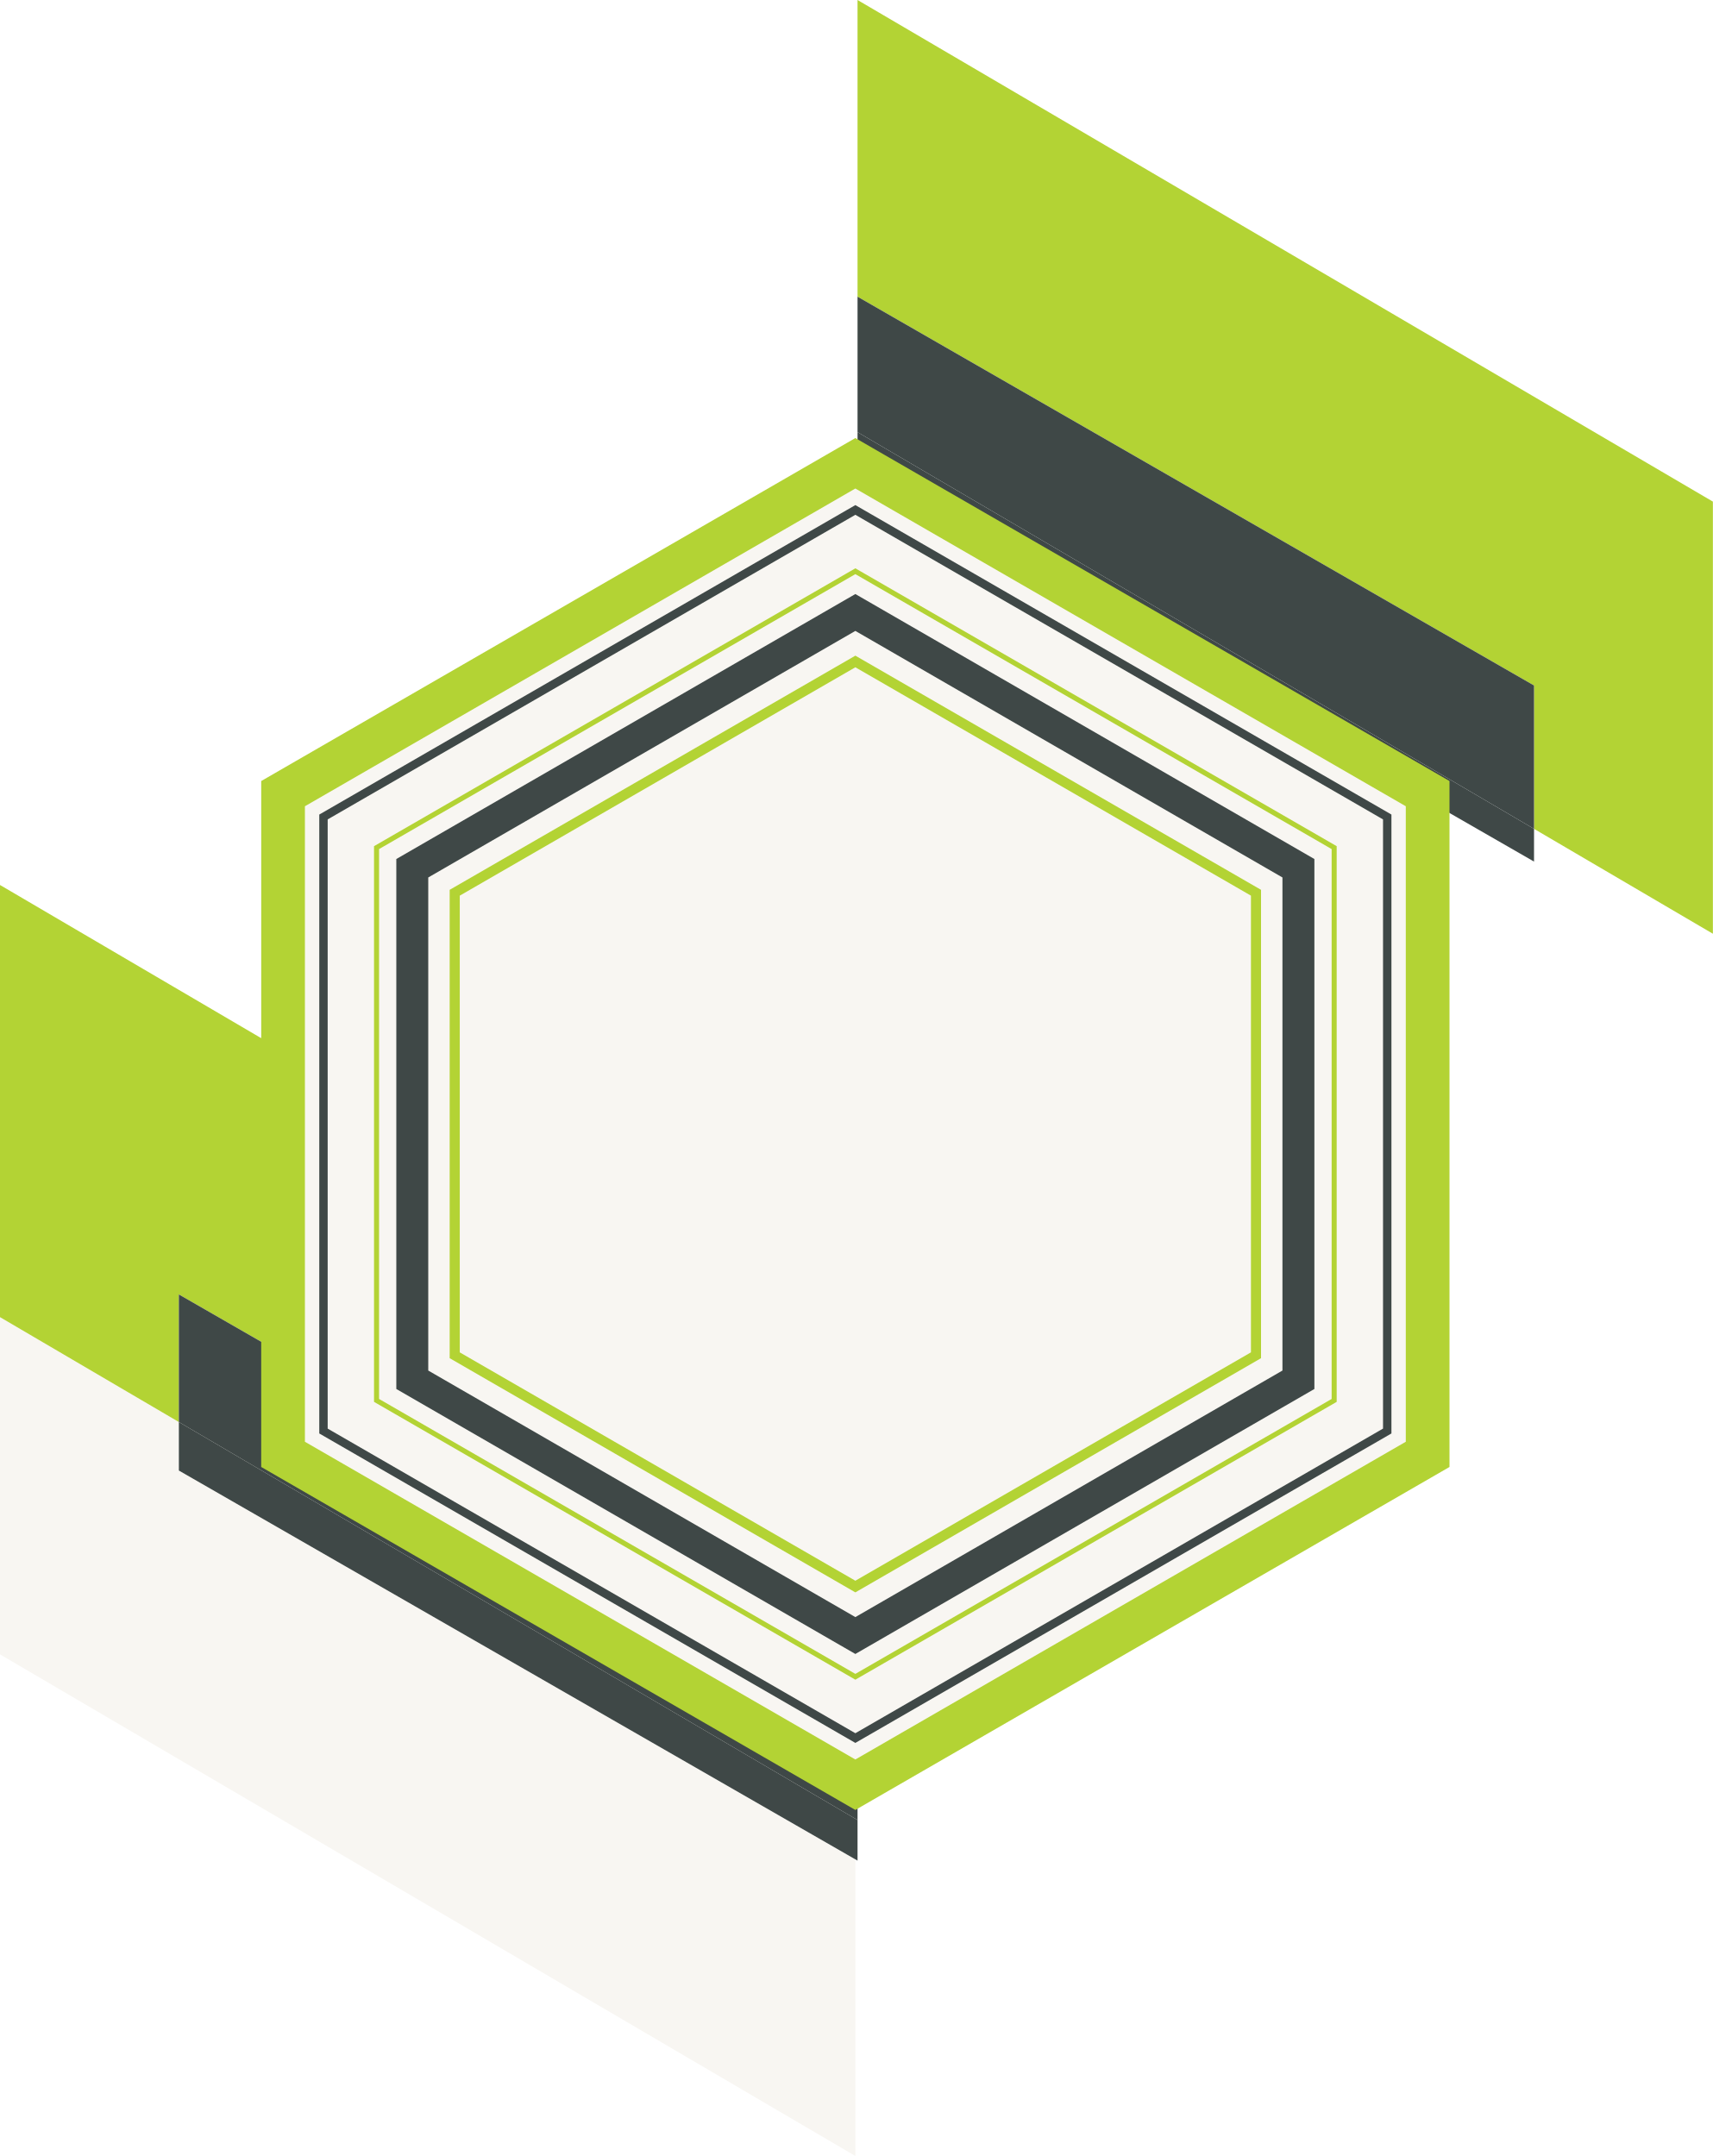
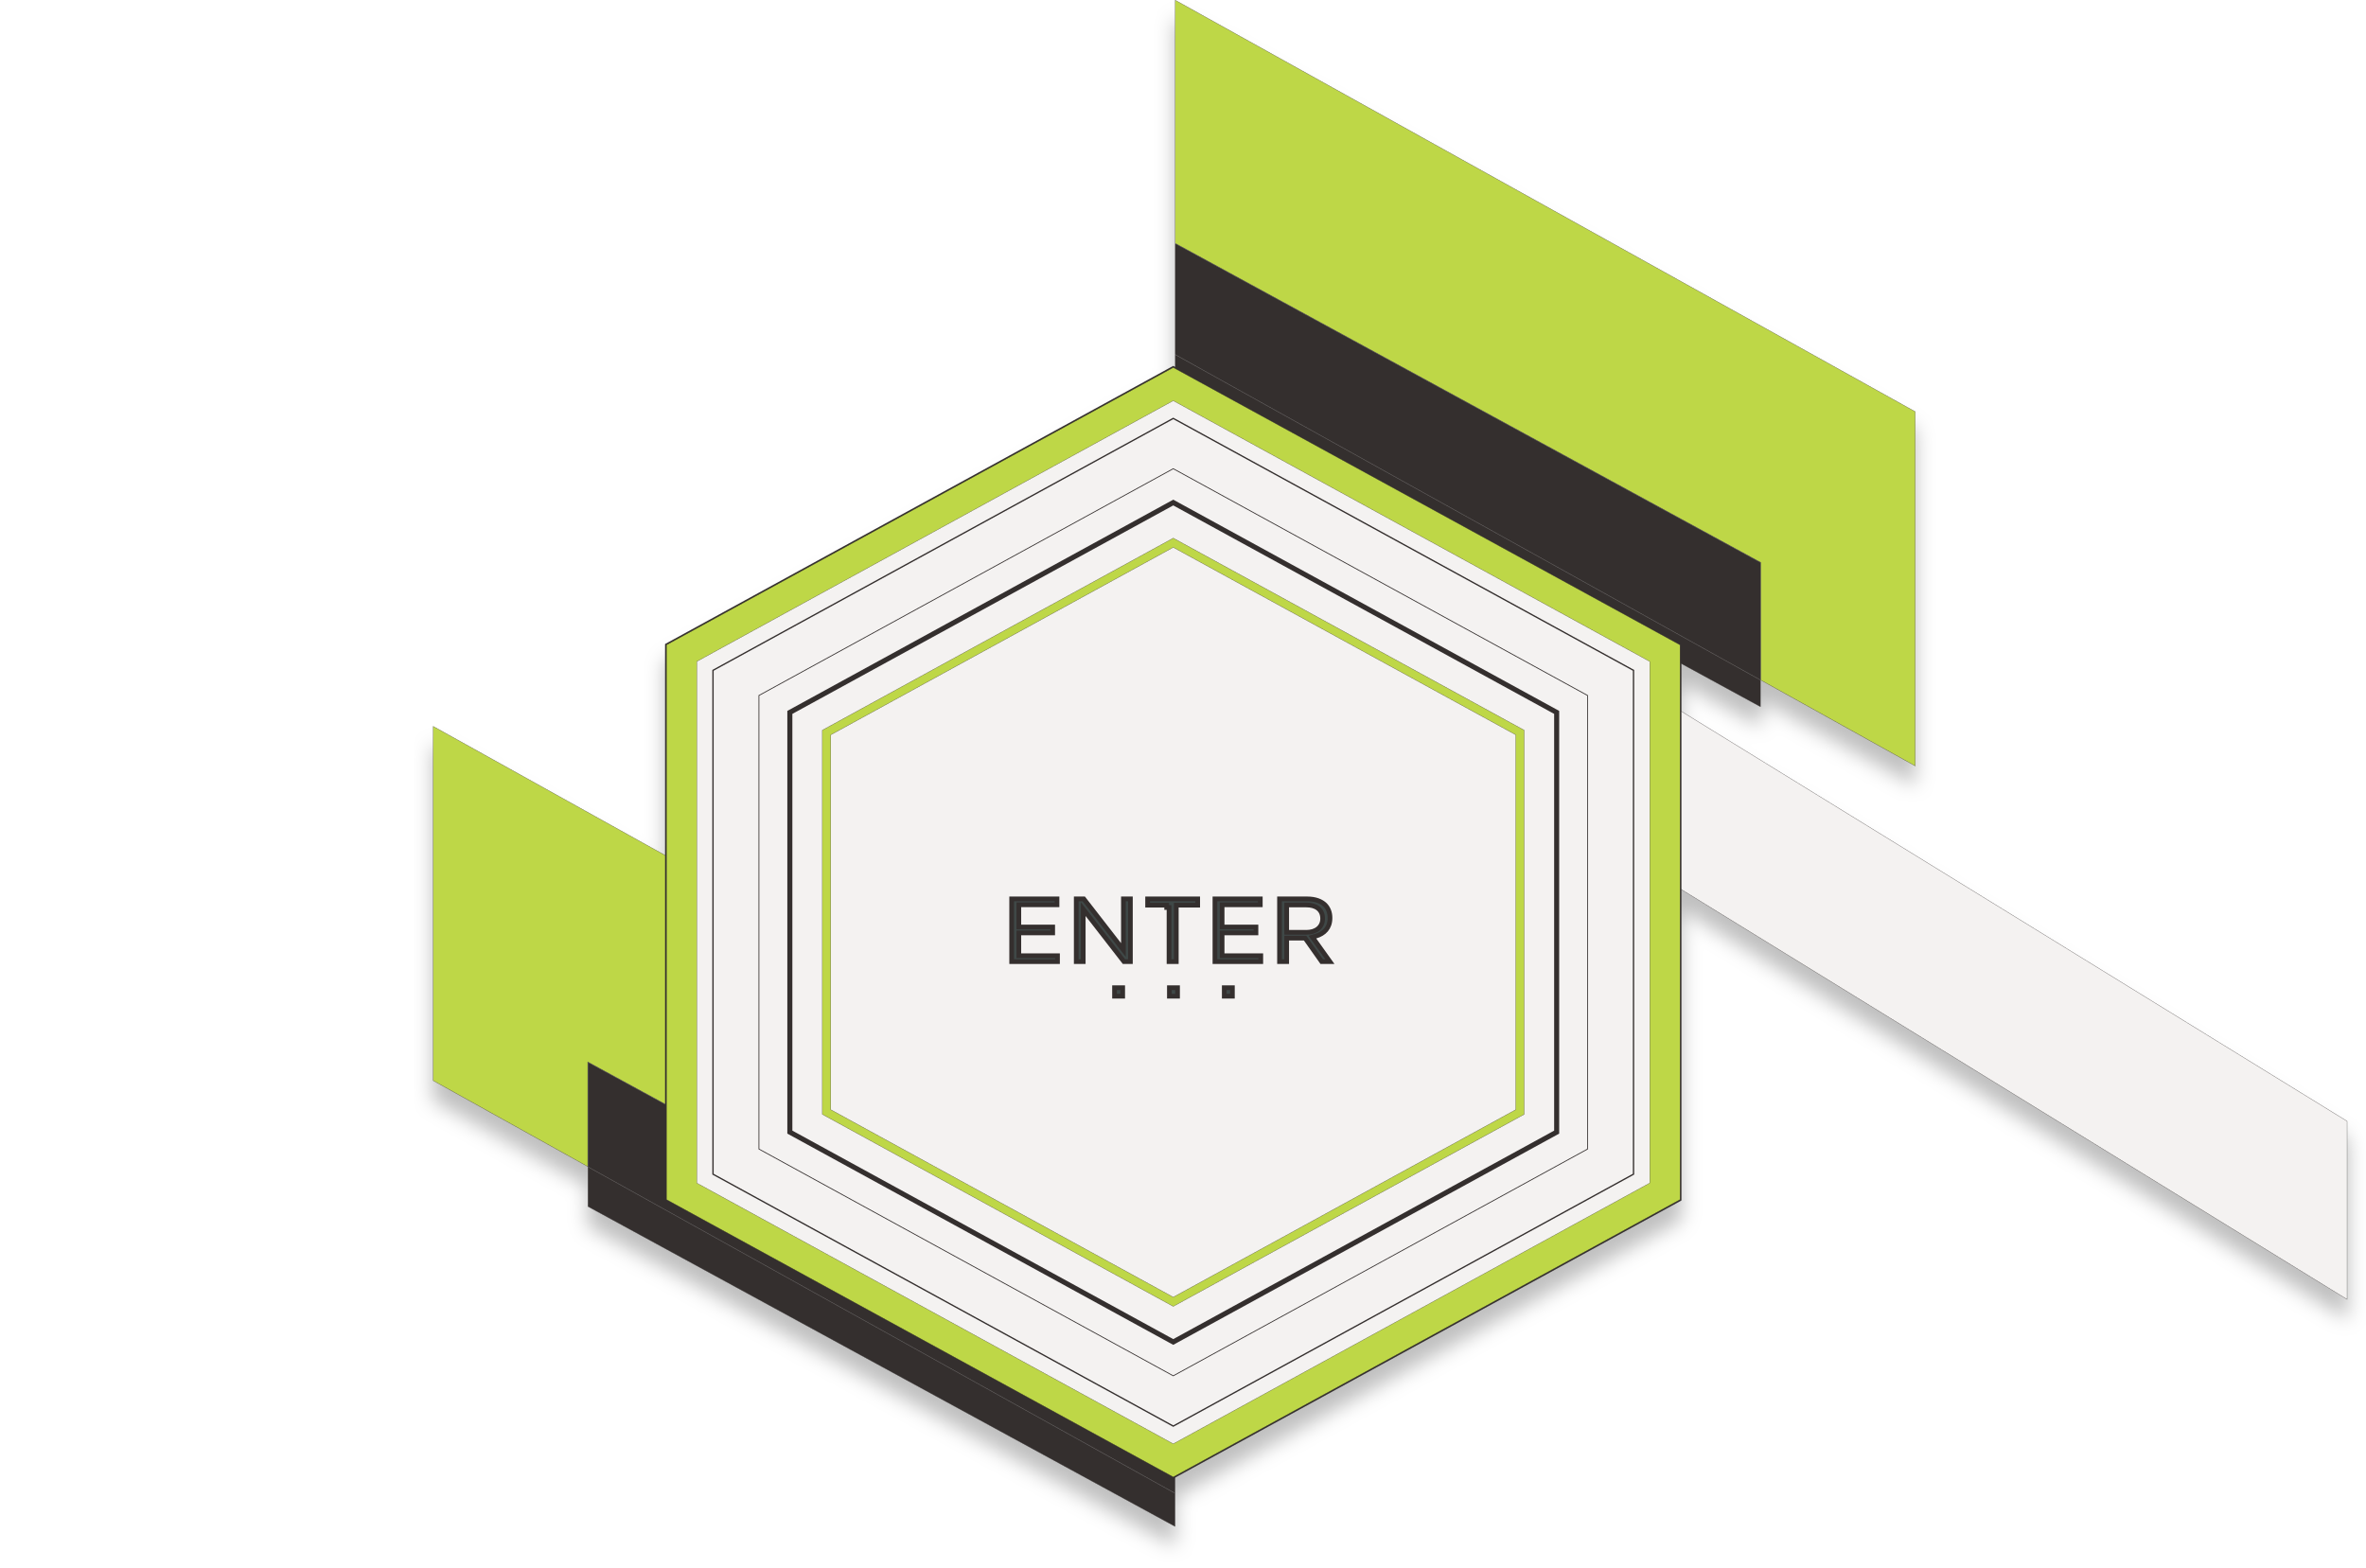
- <svg xmlns="http://www.w3.org/2000/svg" version="1.1" id="Layer_1" x="0px" y="0px" viewBox="0 0 1018.92 1282.71" style="enable-background:new 0 0 1018.92 1282.71;" xml:space="preserve">
-   <style type="text/css">
- 	.st0{fill:#F8F6F2;}
- 	.st1{fill:none;stroke:#B3D334;stroke-width:3;stroke-miterlimit:10;}
- 	.st2{fill:#B3D334;}
- 	.st3{fill:#3F4847;}
- 	.st4{fill:none;stroke:#3F4847;stroke-width:19;stroke-miterlimit:10;}
- 	.st5{fill:none;stroke:#B3D334;stroke-width:10;stroke-miterlimit:10;}
- 	.st6{fill:none;stroke:#3F4847;stroke-width:5;stroke-miterlimit:10;}
- </style>
-   <g>
-     <polygon class="st0" points="106.41,874.87 106.41,789.58 0,727.17 0,984.27 508.81,1282.71 508.81,1106.2  " />
-     <polygon class="st0" points="106.41,789.58 508.81,1025.61 508.81,1001.44 106.41,770.12  " />
-     <polygon class="st0" points="508.81,1106.2 508.81,1025.61 106.41,789.58 106.41,874.87  " />
+ <svg xmlns="http://www.w3.org/2000/svg" width="504" height="334" viewBox="0 0 504 334" fill="none">
+   <g id="EnterImgC" filter="url(#filter0_d)">
+     <g id="EnterImg">
+       <g id="lower-strips">
+         <path id="lower-green1" d="M92.283 154.746L250.3 242.624V294.416L125.24 226.251L125.198 226.228V226.276V248.525L92.283 230.22V154.746Z" fill="#BED747" stroke="#342F2E" stroke-width="0.056" />
+         <path id="lower-black1" d="M250.3 318.098L125.254 248.557V226.324L250.3 294.48V318.098Z" fill="#342F2E" stroke="#342F2E" stroke-width="0.056" />
+         <path id="lower-black2" d="M250.3 325.195L125.255 257.039V248.621L250.3 318.163V325.195Z" fill="#342F2E" stroke="#342F2E" stroke-width="0.056" />
+       </g>
+       <g id="central">
+         <path id="central-gray1" d="M249.901 84.887L499.972 238.864V276.82L249.901 122.842V84.887Z" fill="#F4F2F1" stroke="#342F2E" stroke-width="0.056" />
+         <path id="center-hexa" d="M249.924 84.764L351.965 140.623V252.337L249.924 308.196L147.884 252.337V140.623L249.924 84.764Z" fill="#F4F2F1" stroke="#342F2E" stroke-width="0.056" />
+       </g>
+       <g id="upper-strips">
+         <path id="upper-green1" d="M375.055 119.826V119.809L375.04 119.801L250.357 51.843V0.048L407.971 87.701V163.175L375.055 144.87V119.826Z" fill="#BED747" stroke="#342F2E" stroke-width="0.056" />
+         <path id="upper-black1" d="M374.998 150.559L250.357 82.623V75.587L374.998 144.903V150.559Z" fill="#342F2E" stroke="#342F2E" stroke-width="0.056" />
+         <path id="upper-black2" d="M374.998 144.838L250.357 75.522V51.907L374.998 119.843V144.838Z" fill="#342F2E" stroke="#342F2E" stroke-width="0.056" />
+       </g>
+       <g id="outer-hexa">
+         <path id="outer-hexa2" d="M357.897 255.586V137.374L249.925 78.269L141.952 137.374V255.586L249.925 314.692L357.897 255.586Z" stroke="#342F2E" stroke-width="0.564" stroke-miterlimit="10" />
+         <path id="outer-hexa1" d="M249.938 85.368L249.924 85.361L249.911 85.368L148.445 140.912L148.431 140.92V140.937V252.024V252.041L148.445 252.049L249.911 307.592L249.924 307.6L249.938 307.592L351.403 252.049L351.418 252.041V252.024V140.937V140.92L351.403 140.912L249.938 85.368ZM141.98 137.391L249.924 78.301L357.869 137.391V255.569L249.924 314.66L141.98 255.569V137.391Z" fill="#BED747" stroke="#342F2E" stroke-width="0.056" />
+       </g>
+       <g id="inner-hexa">
+         <path id="inner-hexa2" d="M331.597 241.189V151.771L249.925 107.062L168.252 151.771V241.189L249.925 285.898L331.597 241.189Z" stroke="#342F2E" stroke-width="1.072" stroke-miterlimit="10" />
+         <path id="inner-hexa1" d="M249.938 116.62L249.924 116.613L249.911 116.62L176.99 156.538L176.976 156.546V156.562V236.398V236.415L176.99 236.423L249.911 276.34L249.924 276.347L249.938 276.34L322.858 236.423L322.873 236.415V236.398V156.562V156.545L322.858 156.537L249.938 116.62ZM175.173 155.561L249.924 114.641L324.676 155.561V237.399L249.924 278.319L175.173 237.399V155.561Z" fill="#BED747" stroke="#342F2E" stroke-width="0.056" />
+         <path id="inner-hexa3" d="M338.183 244.794V148.166L249.924 99.852L161.665 148.166V244.794L249.924 293.108L338.183 244.794Z" stroke="#342F2E" stroke-width="0.169" stroke-miterlimit="10" />
+         <path id="inner-hexa4" d="M347.967 250.15V142.81L249.924 89.139L151.881 142.81V250.15L249.924 303.821L347.967 250.15Z" stroke="#342F2E" stroke-width="0.282" stroke-miterlimit="10" />
+       </g>
+     </g>
+     <g id="enter-label">
+       <g id="text-group">
+         <path id="E-txt" d="M217.528 203.609H225.267V204.866H215.503V191.5H225.163V192.758H217.528H217.028V193.258V196.993V197.493H217.528H224.24V198.75H217.528H217.028V199.25V203.109V203.609H217.528Z" fill="#3F4847" stroke="#342F2E" />
+         <path id="N-txt" d="M239.309 200.933V191.5H240.796V204.866H239.424L231.642 194.839L230.747 193.686V195.146V204.866H229.26V191.5H230.859L238.414 201.24L239.309 202.394V200.933Z" fill="#3F4847" stroke="#342F2E" />
+         <path id="T-txt" d="M248.523 192.84H244.463V191.5H255.131V192.84H251.071H250.571V193.34V204.866H249.023V193.34H248.523V192.84Z" fill="#3F4847" stroke="#342F2E" />
+         <path id="E-txt_2" d="M260.829 203.609H268.568V204.866H258.804V191.5H268.464V192.758H260.829H260.329V193.258V196.993V197.493H260.829H267.541V198.75H260.829H260.329V199.25V203.109V203.609H260.829Z" fill="#3F4847" stroke="#342F2E" />
+         <path id="R-txt" d="M279.975 200.22L283.294 204.866H281.545L278.161 200.07L278.011 199.858H277.752H274.589H274.089V200.358V204.866H272.561V191.5H278.473C280.183 191.5 281.462 192.003 282.268 192.79C282.929 193.468 283.314 194.405 283.314 195.537V195.578C283.314 196.651 282.994 197.478 282.471 198.101C281.943 198.729 281.18 199.182 280.245 199.448L279.562 199.643L279.975 200.22ZM274.589 192.799H274.089V193.299V198.123V198.623H274.589H278.286C279.273 198.623 280.134 198.366 280.759 197.856C281.395 197.339 281.744 196.593 281.744 195.72V195.679C281.744 194.777 281.413 194.028 280.766 193.518C280.136 193.022 279.267 192.799 278.267 192.799H274.589Z" fill="#3F4847" stroke="#342F2E" />
+       </g>
+       <g id="dot-group">
+         <path id="dot3" d="M260.789 210.422H262.523V212.235H260.789V210.422Z" fill="#3F4847" stroke="#342F2E" />
+         <path id="dot2" d="M249.102 210.422H250.836V212.235H249.102V210.422Z" fill="#3F4847" stroke="#342F2E" />
+         <path id="dot1" d="M237.416 210.422H239.15V212.235H237.416V210.422Z" fill="#3F4847" stroke="#342F2E" />
+       </g>
+     </g>
  </g>
-   <polygon class="st1" points="793.63,833.17 793.63,504.29 508.81,339.85 223.99,504.29 223.99,833.17 508.81,997.6 " />
-   <g>
-     <polygon class="st2" points="0,783.62 106.4,846.03 106.4,770.14 510.11,1002.21 510.11,825.72 0,526.52  " />
-     <polygon class="st3" points="106.4,846.03 106.4,874.9 510.11,1106.97 510.11,1082.82  " />
-     <polygon class="st3" points="510.11,1002.21 106.4,770.14 106.4,846.03 510.11,1082.82  " />
-   </g>
-   <polygon class="st0" points="838.19,858.89 838.19,478.56 508.81,288.39 179.43,478.56 179.43,858.89 508.81,1049.06 " />
-   <g>
-     <polygon class="st2" points="912.52,407.83 912.52,493.12 1018.92,555.53 1018.92,298.44 510.11,0 510.11,176.51  " />
-     <polygon class="st3" points="912.52,493.12 510.11,257.1 510.11,281.27 912.52,512.59  " />
-     <polygon class="st3" points="510.11,176.51 510.11,257.1 912.52,493.12 912.52,407.83  " />
-   </g>
-   <polygon class="st4" points="772.37,820.89 772.37,516.56 508.81,364.39 245.25,516.56 245.25,820.89 508.81,973.06 " />
-   <polygon class="st5" points="857.24,869.89 857.24,467.56 508.81,266.39 160.38,467.56 160.38,869.89 508.81,1071.06 " />
-   <g>
-     <path class="st2" d="M508.81,290.64l327.43,189.04v378.09l-327.43,189.04L181.38,857.77V479.68L508.81,290.64 M508.81,266.39   L160.38,467.56v402.34l348.43,201.17l348.43-201.17V467.56L508.81,266.39L508.81,266.39z" />
-   </g>
-   <polygon class="st1" points="793.63,833.17 793.63,504.29 508.81,339.85 223.99,504.29 223.99,833.17 508.81,997.6 " />
-   <polygon class="st6" points="825.2,851.39 825.2,486.06 508.81,303.39 192.42,486.06 192.42,851.39 508.81,1034.06 " />
-   <g>
-     <path class="st2" d="M508.81,397l235.32,135.86v271.72L508.81,940.45L273.49,804.59V532.87L508.81,397 M508.81,390.08L267.49,529.4   v278.65l241.32,139.33l241.32-139.33V529.4L508.81,390.08L508.81,390.08z" />
-   </g>
+   <defs>
+     <filter id="filter0_d" x="88.254" y="0" width="415.746" height="333.242" filterUnits="userSpaceOnUse" color-interpolation-filters="sRGB">
+       <feFlood flood-opacity="0" result="BackgroundImageFix" />
+       <feColorMatrix in="SourceAlpha" type="matrix" values="0 0 0 0 0 0 0 0 0 0 0 0 0 0 0 0 0 0 127 0" />
+       <feOffset dy="4" />
+       <feGaussianBlur stdDeviation="2" />
+       <feColorMatrix type="matrix" values="0 0 0 0 0 0 0 0 0 0 0 0 0 0 0 0 0 0 0.25 0" />
+       <feBlend mode="normal" in2="BackgroundImageFix" result="effect1_dropShadow" />
+       <feBlend mode="normal" in="SourceGraphic" in2="effect1_dropShadow" result="shape" />
+     </filter>
+   </defs>
</svg>
